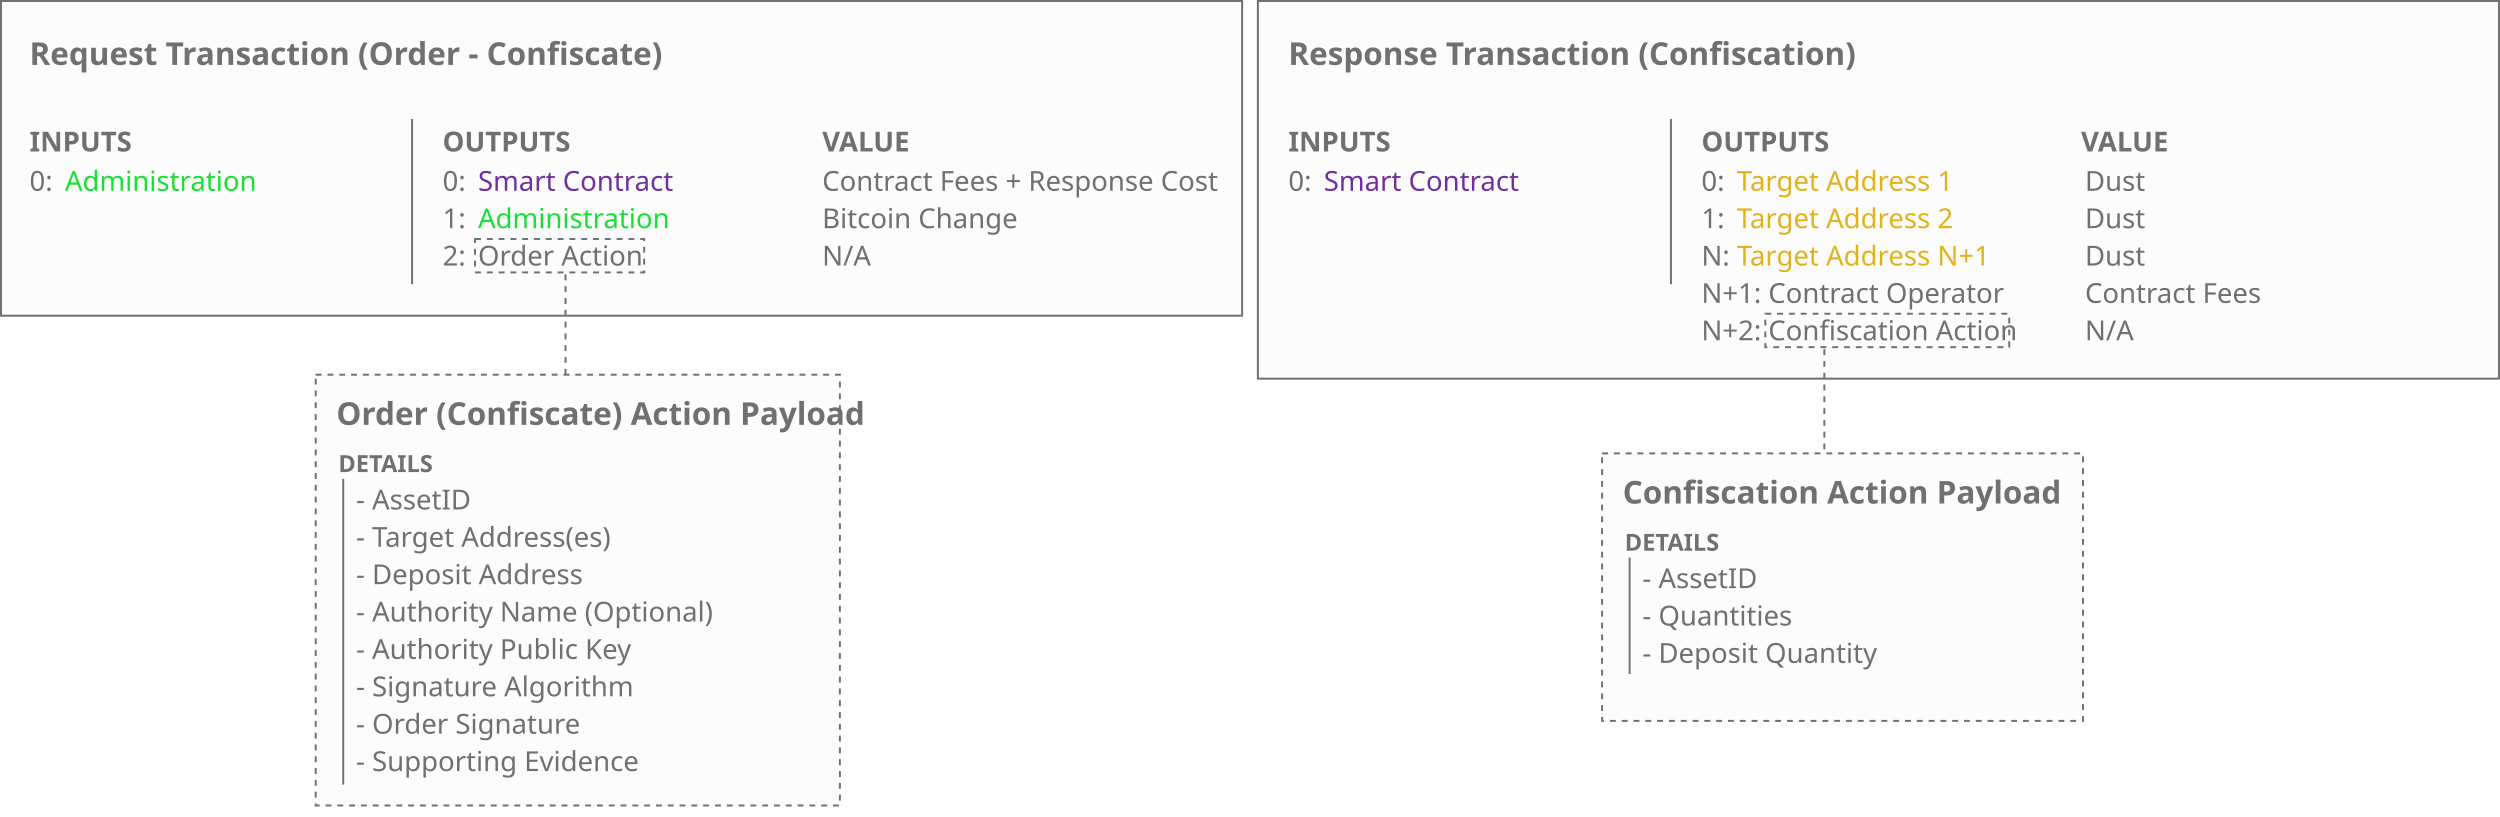
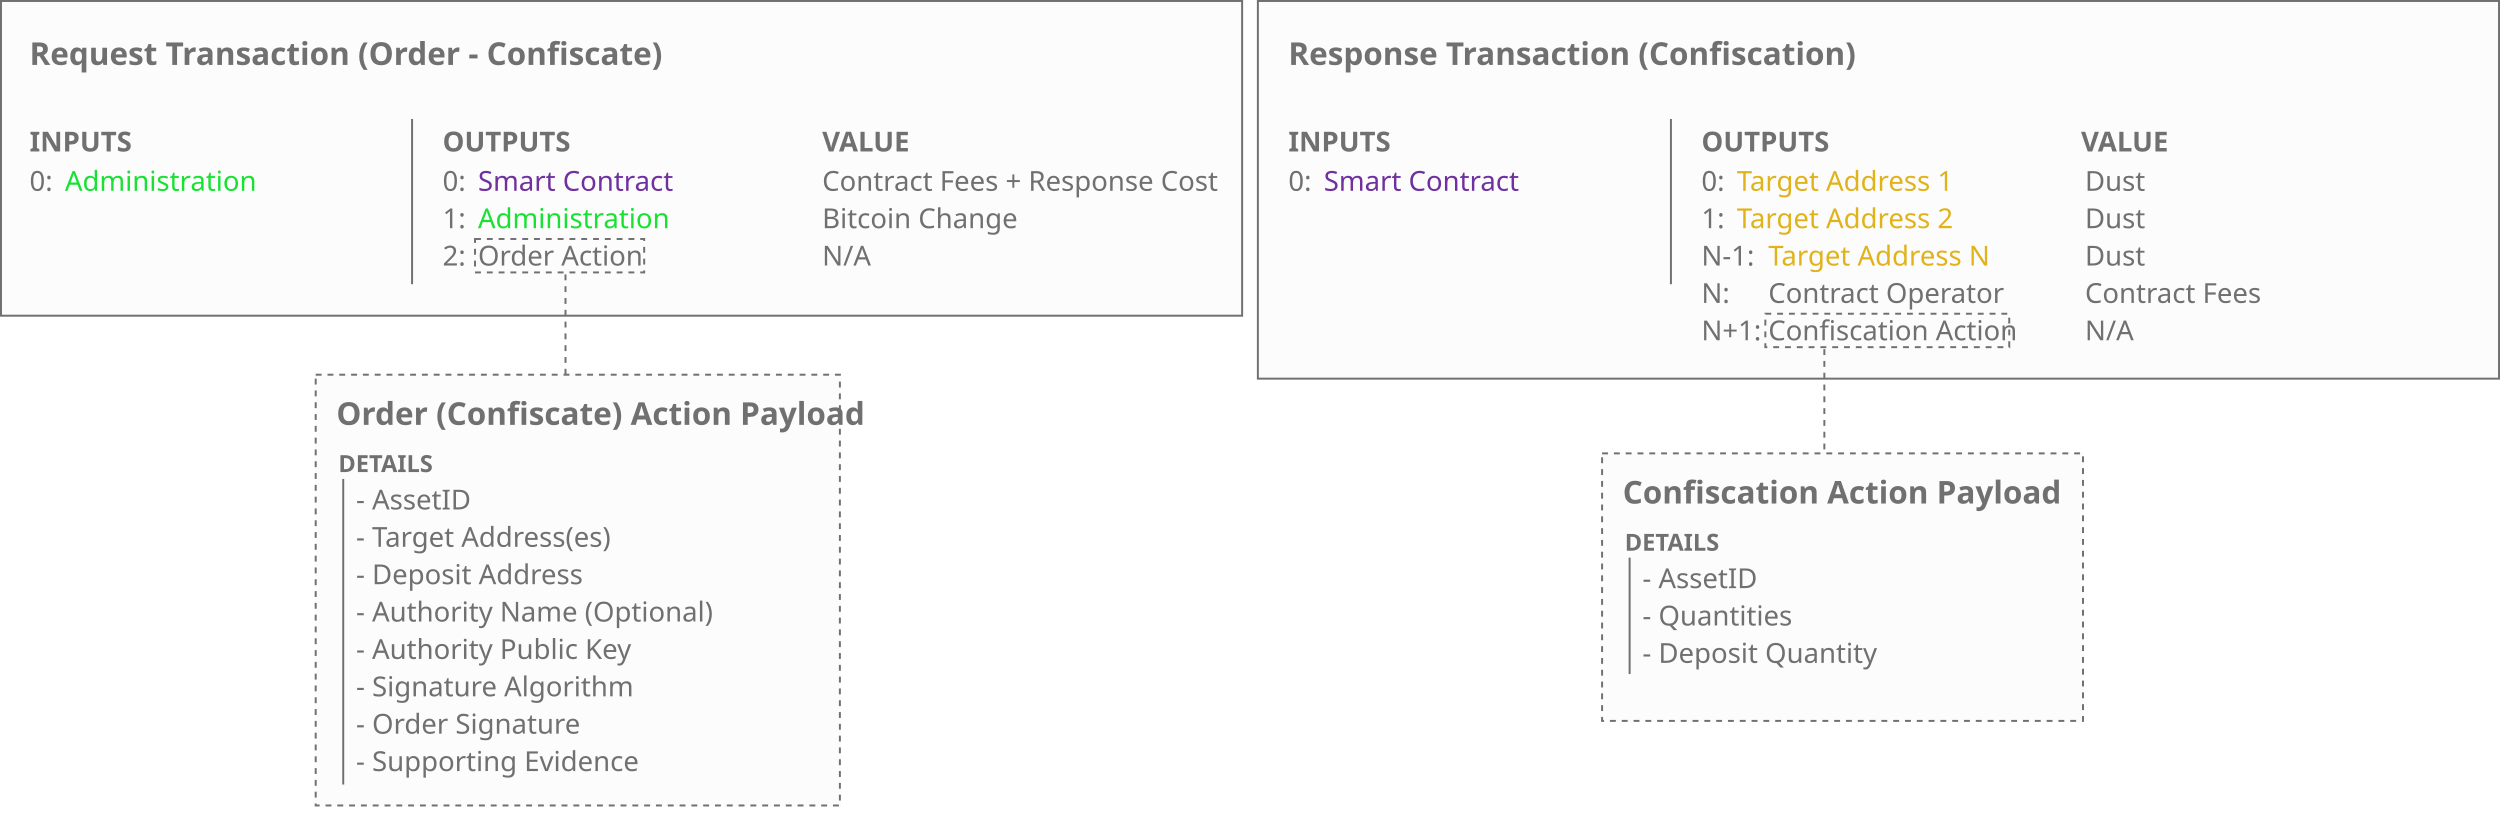
<svg xmlns="http://www.w3.org/2000/svg" width="1271" height="415" viewBox="0 0 1271 415">
  <g id="order-action-confiscation" transform="translate(-16973 823)">
    <g id="Rectangle_278" data-name="Rectangle 278" transform="translate(17133 -633)" fill="#fcfcfc" stroke="#707070" stroke-width="1" stroke-dasharray="3">
      <rect width="267.499" height="220" stroke="none" />
      <rect x="0.5" y="0.5" width="266.499" height="219" fill="none" />
    </g>
    <g id="Rectangle_279" data-name="Rectangle 279" transform="translate(16973 -823)" fill="#fcfcfc" stroke="#707070" stroke-width="1">
      <rect width="632" height="161" stroke="none" />
      <rect x="0.5" y="0.5" width="631" height="160" fill="none" />
    </g>
    <text id="Request_Transaction_Order_-_Confiscate_" data-name="Request Transaction (Order - Confiscate)" transform="translate(16988 -790)" fill="#707070" font-size="16" font-family="SegoeUI-Semibold, Segoe UI" font-weight="600">
      <tspan x="0" y="0">Request Transaction (Order - Confiscate)</tspan>
    </text>
    <line id="Line_332" data-name="Line 332" y2="84" transform="translate(17182.5 -762.5)" fill="none" stroke="#707070" stroke-width="1" />
    <text id="INPUTS" transform="translate(16988 -761)" fill="#707070" font-size="14" font-family="SegoeUI-Bold, Segoe UI" font-weight="700">
      <tspan x="0" y="15">INPUTS</tspan>
    </text>
    <text id="OUTPUTS_" data-name="OUTPUTS " transform="translate(17198 -761)" fill="#707070" font-size="14" font-family="SegoeUI-Bold, Segoe UI" font-weight="700">
      <tspan x="0" y="15">OUTPUTS </tspan>
    </text>
    <text id="VALUE" transform="translate(17391 -761)" fill="#707070" font-size="14" font-family="SegoeUI-Bold, Segoe UI" font-weight="700">
      <tspan x="0" y="15">VALUE</tspan>
    </text>
    <text id="Order_Confiscate_Action_Payload" data-name="Order (Confiscate) Action Payload" transform="translate(17144 -607)" fill="#707070" font-size="16" font-family="SegoeUI-Semibold, Segoe UI" font-weight="600">
      <tspan x="0" y="0">Order (Confiscate) Action Payload</tspan>
    </text>
    <line id="Line_333" data-name="Line 333" y2="51" transform="translate(17260.5 -683.5)" fill="none" stroke="#707070" stroke-width="1" stroke-dasharray="3" />
    <text id="_0:_" data-name="0: " transform="translate(17198 -726)" fill="#707070" font-size="14" font-family="SegoeUI, Segoe UI">
      <tspan x="0" y="0">0: </tspan>
    </text>
    <text id="Contract_Fees_Response_Cost" data-name="Contract Fees + Response Cost" transform="translate(17391 -726)" fill="#707070" font-size="14" font-family="SegoeUI, Segoe UI">
      <tspan x="0" y="0">Contract Fees + Response Cost</tspan>
    </text>
    <text id="Administration" transform="translate(17006 -726)" fill="#19e134" font-size="14" font-family="SegoeUI, Segoe UI">
      <tspan x="0" y="0">Administration</tspan>
    </text>
    <g id="Rectangle_280" data-name="Rectangle 280" transform="translate(17214 -702)" fill="none" stroke="#707070" stroke-width="1" stroke-dasharray="3">
      <rect width="87" height="18" stroke="none" />
      <rect x="0.5" y="0.5" width="86" height="17" fill="none" />
    </g>
    <text id="_2:_" data-name="2: " transform="translate(17198 -688)" fill="#707070" font-size="14" font-family="SegoeUI, Segoe UI">
      <tspan x="0" y="0">2: </tspan>
    </text>
    <text id="Order_Action" data-name="Order Action" transform="translate(17216 -688)" fill="#707070" font-size="14" font-family="SegoeUI, Segoe UI">
      <tspan x="0" y="0">Order Action</tspan>
    </text>
    <text id="Bitcoin_Change" data-name="Bitcoin Change" transform="translate(17391 -707)" fill="#707070" font-size="14" font-family="SegoeUI, Segoe UI">
      <tspan x="0" y="0">Bitcoin Change</tspan>
    </text>
    <text id="N_A" data-name="N/A" transform="translate(17391 -688)" fill="#707070" font-size="14" font-family="SegoeUI, Segoe UI">
      <tspan x="0" y="0">N/A</tspan>
    </text>
    <text id="Smart_Contract" data-name="Smart Contract" transform="translate(17216 -726)" fill="#7030a0" font-size="14" font-family="SegoeUI, Segoe UI">
      <tspan x="0" y="0">Smart Contract</tspan>
    </text>
    <text id="DETAILS" transform="translate(17145 -596)" fill="#707070" font-size="12" font-family="SegoeUI-Bold, Segoe UI" font-weight="700">
      <tspan x="0" y="13">DETAILS</tspan>
    </text>
    <path id="Path_161" data-name="Path 161" d="M0,0V155.361" transform="translate(17147.5 -579.5)" fill="none" stroke="#707070" stroke-width="1" />
    <text id="_-_AssetID_-_Target_Address_es_-_Deposit_Address_-_Authority_Name_Optional_-_Authority_Public_Key_-_Signature_Algorithm_-_Order_Signature_-_Supporting_Evidence_" data-name="- AssetID - Target Address(es) - Deposit Address - Authority Name (Optional) - Authority Public Key - Signature Algorithm - Order Signature - Supporting Evidence " transform="translate(17154 -564)" fill="#707070" font-size="14" font-family="SegoeUI, Segoe UI">
      <tspan x="0" y="0">- AssetID</tspan>
      <tspan x="0" y="19">- Target Address(es)</tspan>
      <tspan x="0" y="38">- Deposit Address</tspan>
      <tspan x="0" y="57">- Authority Name (Optional)</tspan>
      <tspan x="0" y="76">- Authority Public Key</tspan>
      <tspan x="0" y="95">- Signature Algorithm</tspan>
      <tspan x="0" y="114">- Order Signature</tspan>
      <tspan x="0" y="133">- Supporting Evidence</tspan>
      <tspan x="0" y="152" />
    </text>
    <text id="_0:_2" data-name="0: " transform="translate(16988 -726)" fill="#707070" font-size="14" font-family="SegoeUI, Segoe UI">
      <tspan x="0" y="0">0: </tspan>
    </text>
    <g id="confiscation-action">
      <g id="Rectangle_281" data-name="Rectangle 281" transform="translate(17787 -593)" fill="#fcfcfc" stroke="#707070" stroke-width="1" stroke-dasharray="3">
        <rect width="245.499" height="137" stroke="none" />
        <rect x="0.5" y="0.5" width="244.499" height="136" fill="none" />
      </g>
      <g id="Rectangle_282" data-name="Rectangle 282" transform="translate(17612 -823)" fill="#fcfcfc" stroke="#707070" stroke-width="1">
        <rect width="632" height="193" stroke="none" />
        <rect x="0.5" y="0.5" width="631" height="192" fill="none" />
      </g>
      <text id="Response_Transaction_Confiscation_" data-name="Response Transaction (Confiscation)" transform="translate(17628 -790)" fill="#707070" font-size="16" font-family="SegoeUI-Semibold, Segoe UI" font-weight="600">
        <tspan x="0" y="0">Response Transaction (Confiscation)</tspan>
      </text>
      <line id="Line_343" data-name="Line 343" y2="84" transform="translate(17822.5 -762.5)" fill="none" stroke="#707070" stroke-width="1" />
      <text id="INPUTS-2" data-name="INPUTS" transform="translate(17628 -761)" fill="#707070" font-size="14" font-family="SegoeUI-Bold, Segoe UI" font-weight="700">
        <tspan x="0" y="15">INPUTS</tspan>
      </text>
      <text id="OUTPUTS_2" data-name="OUTPUTS " transform="translate(17838 -761)" fill="#707070" font-size="14" font-family="SegoeUI-Bold, Segoe UI" font-weight="700">
        <tspan x="0" y="15">OUTPUTS </tspan>
      </text>
      <text id="_0:_3" data-name="0: " transform="translate(17628 -726)" fill="#707070" font-size="14" font-family="SegoeUI, Segoe UI">
        <tspan x="0" y="0">0: </tspan>
      </text>
      <text id="VALUE-2" data-name="VALUE" transform="translate(18031 -761)" fill="#707070" font-size="14" font-family="SegoeUI-Bold, Segoe UI" font-weight="700">
        <tspan x="0" y="15">VALUE</tspan>
      </text>
      <text id="Confiscation_Action_Payload" data-name="Confiscation Action Payload" transform="translate(17798 -567)" fill="#707070" font-size="16" font-family="SegoeUI-Semibold, Segoe UI" font-weight="600">
        <tspan x="0" y="0">Confiscation Action Payload</tspan>
      </text>
      <line id="Line_344" data-name="Line 344" y2="53" transform="translate(17900.5 -645.5)" fill="none" stroke="#707070" stroke-width="1" stroke-dasharray="3" />
      <text id="_0:_4" data-name="0: " transform="translate(17838 -726)" fill="#707070" font-size="14" font-family="SegoeUI, Segoe UI">
        <tspan x="0" y="0">0: </tspan>
      </text>
      <text id="Dust" transform="translate(18033 -726)" fill="#707070" font-size="14" font-family="SegoeUI, Segoe UI">
        <tspan x="0" y="0">Dust</tspan>
      </text>
      <text id="Smart_Contract-2" data-name="Smart Contract" transform="translate(17646 -726)" fill="#7030a0" font-size="14" font-family="SegoeUI, Segoe UI">
        <tspan x="0" y="0">Smart Contract</tspan>
      </text>
      <g id="Rectangle_283" data-name="Rectangle 283" transform="translate(17870 -664)" fill="none" stroke="#707070" stroke-width="1" stroke-dasharray="3">
        <rect width="125" height="18" stroke="none" />
        <rect x="0.5" y="0.5" width="124" height="17" fill="none" />
      </g>
-       <text id="N_2:_" data-name="N+2: " transform="translate(17838 -650)" fill="#707070" font-size="14" font-family="SegoeUI, Segoe UI">
-         <tspan x="0" y="0">N+2: </tspan>
+       <text id="N_1:_" data-name="N+1: " transform="translate(17838 -650)" fill="#707070" font-size="14" font-family="SegoeUI, Segoe UI">
+         <tspan x="0" y="0">N+1: </tspan>
      </text>
      <text id="Confiscation_Action" data-name="Confiscation Action" transform="translate(17872 -650)" fill="#707070" font-size="14" font-family="SegoeUI, Segoe UI">
        <tspan x="0" y="0">Confiscation Action</tspan>
      </text>
      <text id="Contract_Fees" data-name="Contract Fees" transform="translate(18033 -669)" fill="#707070" font-size="14" font-family="SegoeUI, Segoe UI">
        <tspan x="0" y="0">Contract Fees</tspan>
      </text>
      <text id="N_A-2" data-name="N/A" transform="translate(18033 -650)" fill="#707070" font-size="14" font-family="SegoeUI, Segoe UI">
        <tspan x="0" y="0">N/A</tspan>
      </text>
      <text id="Target_Address_1" data-name="Target Address 1" transform="translate(17856 -726)" fill="#e1b219" font-size="14" font-family="SegoeUI, Segoe UI">
        <tspan x="0" y="0">Target Address 1</tspan>
      </text>
      <text id="DETAILS-2" data-name="DETAILS" transform="translate(17799 -556)" fill="#707070" font-size="12" font-family="SegoeUI-Bold, Segoe UI" font-weight="700">
        <tspan x="0" y="13">DETAILS</tspan>
      </text>
      <path id="Path_162" data-name="Path 162" d="M0,0V59.179" transform="translate(17801.5 -539.5)" fill="none" stroke="#707070" stroke-width="1" />
      <text id="_-_AssetID_-_Quantities_-_Deposit_Quantity" data-name="- AssetID - Quantities - Deposit Quantity" transform="translate(17808 -524)" fill="#707070" font-size="14" font-family="SegoeUI, Segoe UI">
        <tspan x="0" y="0">- AssetID</tspan>
        <tspan x="0" y="19">- Quantities</tspan>
        <tspan x="0" y="38">- Deposit Quantity</tspan>
      </text>
      <text id="_1:_" data-name="1: " transform="translate(17838 -707)" fill="#707070" font-size="14" font-family="SegoeUI, Segoe UI">
        <tspan x="0" y="0">1: </tspan>
      </text>
      <text id="Dust-2" data-name="Dust" transform="translate(18033 -707)" fill="#707070" font-size="14" font-family="SegoeUI, Segoe UI">
        <tspan x="0" y="0">Dust</tspan>
      </text>
      <text id="Target_Address_2" data-name="Target Address 2" transform="translate(17856 -707)" fill="#e1b219" font-size="14" font-family="SegoeUI, Segoe UI">
        <tspan x="0" y="0">Target Address 2</tspan>
      </text>
-       <text id="N:_" data-name="N: " transform="translate(17838 -688)" fill="#707070" font-size="14" font-family="SegoeUI, Segoe UI">
-         <tspan x="0" y="0">N: </tspan>
+       <text id="N-1:_" data-name="N-1: " transform="translate(17838 -688)" fill="#707070" font-size="14" font-family="SegoeUI, Segoe UI">
+         <tspan x="0" y="0">N-1: </tspan>
      </text>
      <text id="Dust-3" data-name="Dust" transform="translate(18033 -688)" fill="#707070" font-size="14" font-family="SegoeUI, Segoe UI">
        <tspan x="0" y="0">Dust</tspan>
      </text>
-       <text id="Target_Address_N_1" data-name="Target Address N+1" transform="translate(17856 -688)" fill="#e1b219" font-size="14" font-family="SegoeUI, Segoe UI">
-         <tspan x="0" y="0">Target Address N+1</tspan>
+       <text id="Target_Address_N" data-name="Target Address N" transform="translate(17872 -688)" fill="#e1b219" font-size="14" font-family="SegoeUI, Segoe UI">
+         <tspan x="0" y="0">Target Address N</tspan>
      </text>
-       <text id="N_1:_" data-name="N+1: " transform="translate(17838 -669)" fill="#707070" font-size="14" font-family="SegoeUI, Segoe UI">
-         <tspan x="0" y="0">N+1: </tspan>
+       <text id="N:_" data-name="N: " transform="translate(17838 -669)" fill="#707070" font-size="14" font-family="SegoeUI, Segoe UI">
+         <tspan x="0" y="0">N: </tspan>
      </text>
      <text id="Contract_Operator" data-name="Contract Operator" transform="translate(17872 -669)" fill="#707070" font-size="14" font-family="SegoeUI, Segoe UI">
        <tspan x="0" y="0">Contract Operator</tspan>
      </text>
    </g>
    <text id="_1:_2" data-name="1: " transform="translate(17198 -707)" fill="#707070" font-size="14" font-family="SegoeUI, Segoe UI">
      <tspan x="0" y="0">1: </tspan>
    </text>
    <text id="Administration-2" data-name="Administration" transform="translate(17216 -707)" fill="#19e134" font-size="14" font-family="SegoeUI, Segoe UI">
      <tspan x="0" y="0">Administration</tspan>
    </text>
  </g>
</svg>
